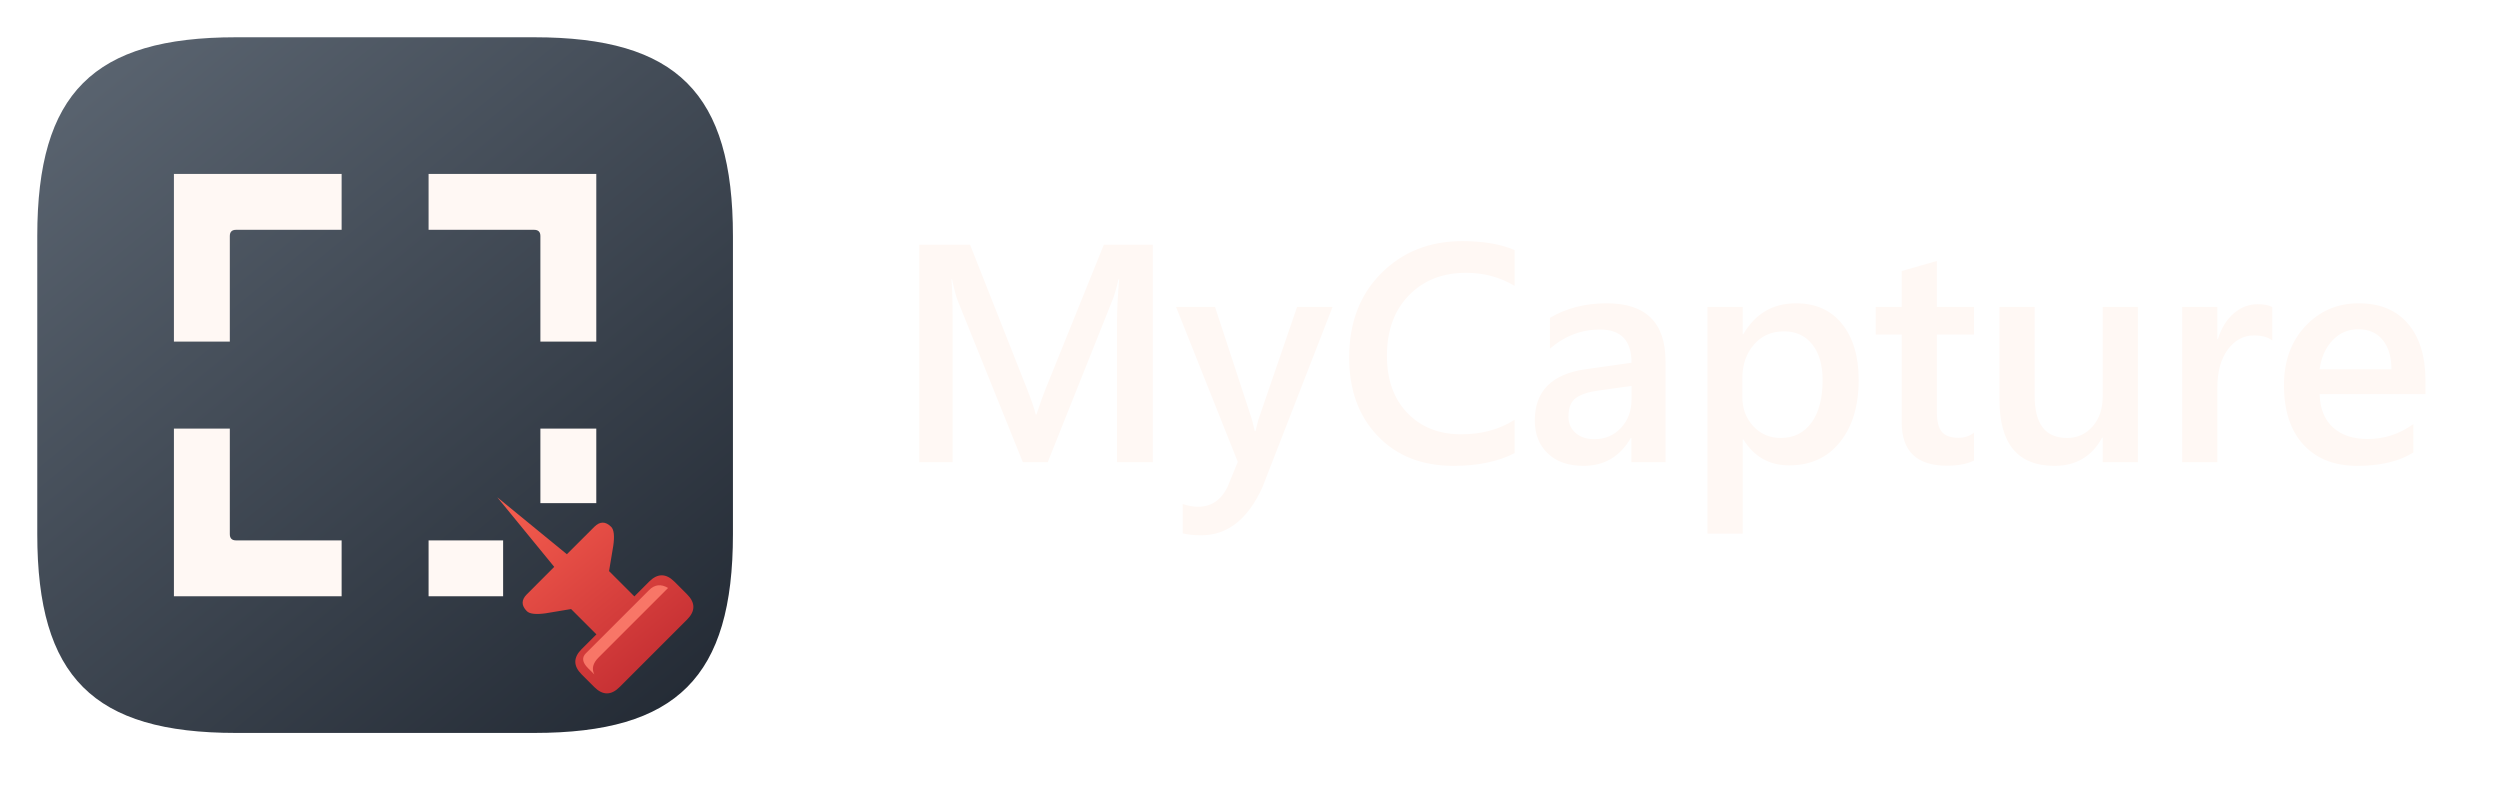
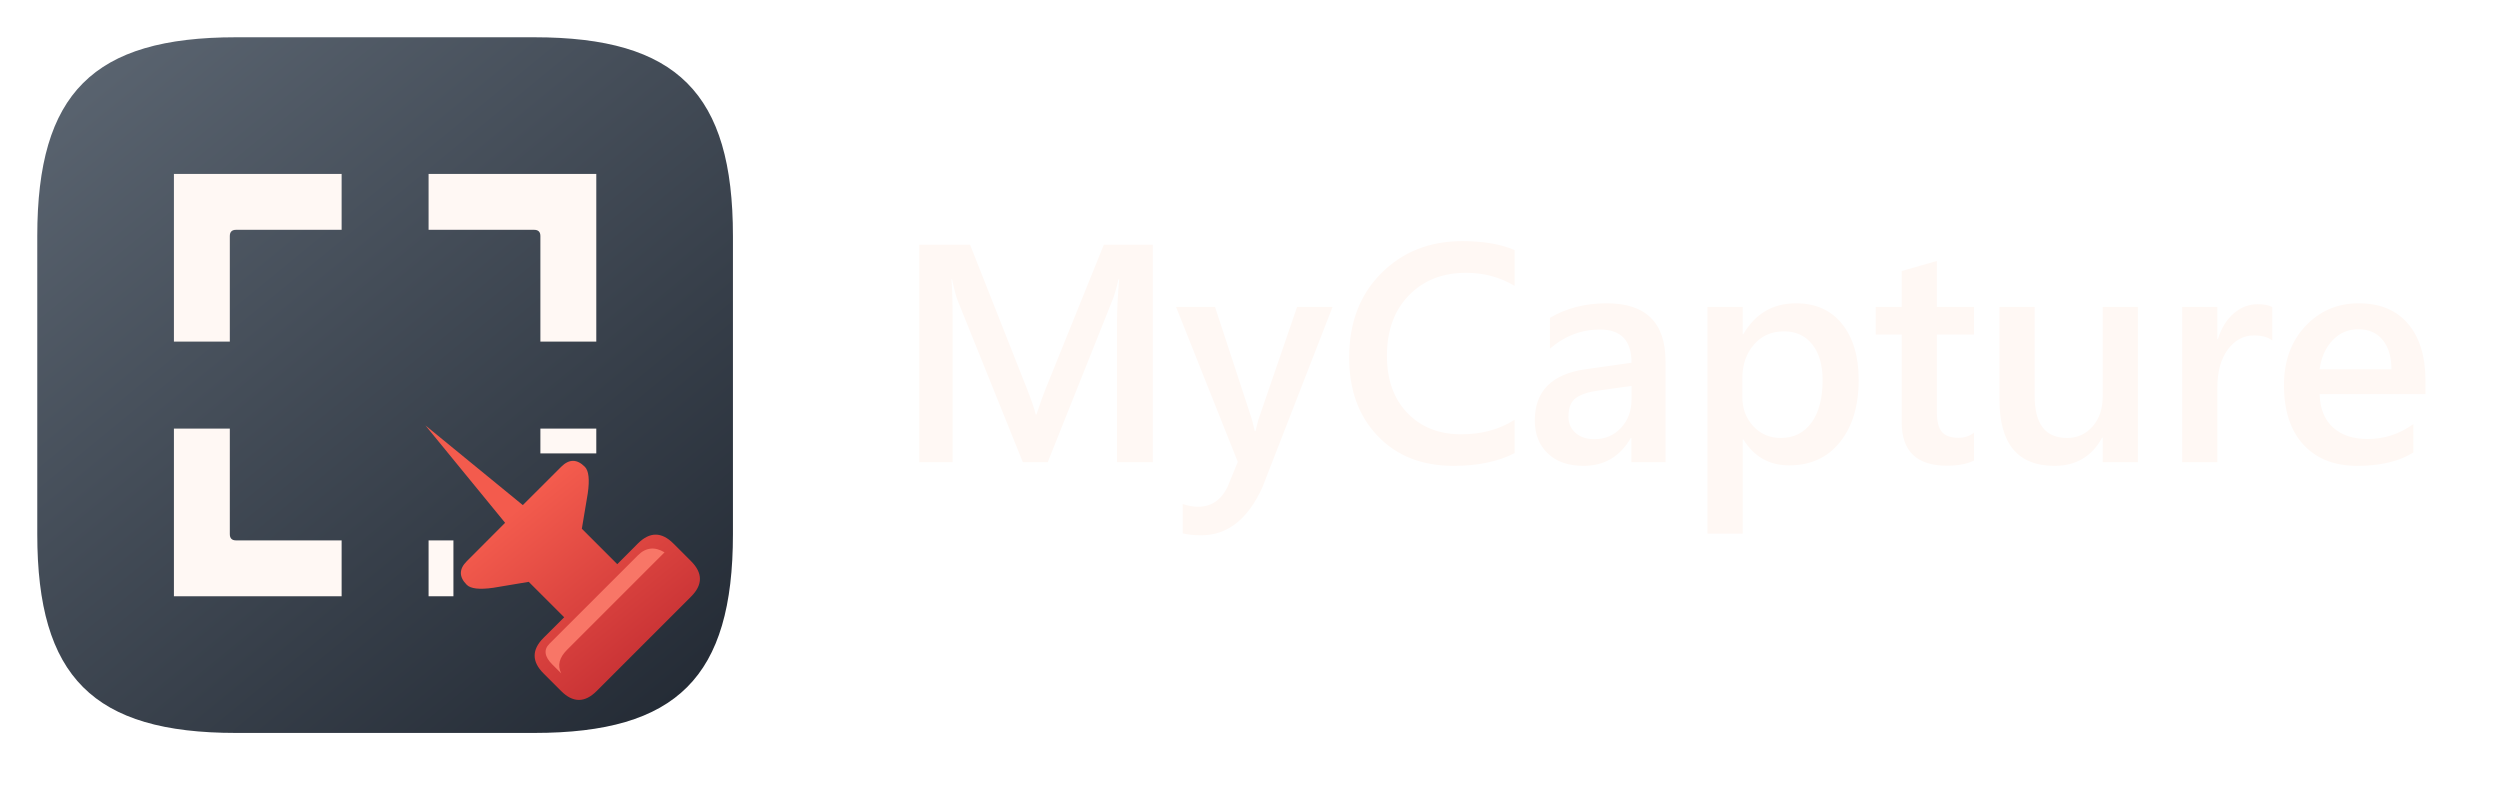
<svg xmlns="http://www.w3.org/2000/svg" viewBox="0 0 804.98 256" width="804.98" height="256">
  <defs>
    <linearGradient id="graphite" gradientUnits="userSpaceOnUse" x1="28" y1="12" x2="218" y2="244">
      <stop offset="0" stop-color="#5B6571" />
      <stop offset="1" stop-color="#222933" />
    </linearGradient>
    <linearGradient id="signal" gradientUnits="userSpaceOnUse" x1="170" y1="161" x2="223" y2="226">
      <stop offset="0" stop-color="#F35B4D" />
      <stop offset="1" stop-color="#BB252D" />
    </linearGradient>
  </defs>
  <path fill="url(#graphite)" fill-rule="nonzero" d="M76 12 L172 12 C218 12 236 30 236 76 L236 172 C236 218 218 236 172 236 L76 236 C30 236 12 218 12 172 L12 76 C12 30 30 12 76 12 Z" />
-   <path fill="#FFF8F4" fill-rule="evenodd" d="M138 174 L162 174 L162 192 L138 192 L138 174 Z M174 138 L192 138 L192 162 L174 162 L174 138 Z M56 138 L74 138 L74 172 C74 173.33 74.67 174 76 174 L110 174 L110 192 L56 192 L56 138 Z M138 56 L192 56 L192 110 L174 110 L174 76 C174 74.67 173.33 74 172 74 L138 74 L138 56 Z M56 56 L110 56 L110 74 L76 74 C74.67 74 74 74.67 74 76 L74 110 L56 110 L56 56 Z" />
-   <path fill="url(#signal)" fill-rule="nonzero" d="M160.13 160.13 L182.53 178.46 L191.36 169.64 C193.17 167.83 194.98 167.83 196.79 169.64 C197.69 170.54 197.92 172.58 197.47 175.74 L196.11 183.89 L204.26 192.04 L209.01 187.28 C211.72 184.57 214.44 184.57 217.15 187.28 L221.23 191.36 C223.94 194.07 223.94 196.79 221.23 199.5 L199.5 221.23 C196.79 223.94 194.07 223.94 191.36 221.23 L187.28 217.15 C184.57 214.44 184.57 211.72 187.28 209.01 L192.04 204.26 L183.89 196.11 L175.74 197.47 C172.58 197.92 170.54 197.69 169.64 196.79 C167.83 194.98 167.83 193.17 169.64 191.36 L178.46 182.53 L160.13 160.13 Z" />
-   <path fill="#F87667" fill-rule="nonzero" d="M211.89 188.47 C212.91 188.36 213.99 188.64 215.12 189.32 L192.72 211.72 C190.91 213.53 190.45 215.34 191.36 217.15 L189.32 215.12 C187.51 213.31 187.28 211.72 188.64 210.36 L209.01 190 C209.91 189.09 210.87 188.59 211.89 188.47 Z" />
+   <path fill="#FFF8F4" fill-rule="evenodd" d="M138 174 H146 V192 H138 Z M174 138 H192 V146 H174 Z M56 138 L74 138 L74 172 C74 173.33 74.67 174 76 174 L110 174 L110 192 L56 192 L56 138 Z M138 56 L192 56 L192 110 L174 110 L174 76 C174 74.67 173.33 74 172 74 L138 74 L138 56 Z M56 56 L110 56 L110 74 L76 74 C74.67 74 74 74.67 74 76 L74 110 L56 110 L56 56 Z" />
+   <path fill="url(#signal)" fill-rule="nonzero" d="M136.98 136.98 L168.34 162.64 L180.7 150.3 C183.24 147.76 185.77 147.76 188.31 150.3 C189.57 151.56 189.89 154.41 189.26 158.84 L187.35 170.25 L198.76 181.66 L205.41 174.99 C209.21 171.2 213.02 171.2 216.81 174.99 L222.52 180.7 C226.32 184.5 226.32 188.31 222.52 192.1 L192.1 222.52 C188.31 226.32 184.5 226.32 180.7 222.52 L174.99 216.81 C171.2 213.02 171.2 209.21 174.99 205.41 L181.66 198.76 L170.25 187.35 L158.84 189.26 C154.41 189.89 151.56 189.57 150.3 188.31 C147.76 185.77 147.76 183.24 150.3 180.7 L162.64 168.34 L136.98 136.98 Z" />
+   <path fill="#F87667" fill-rule="nonzero" d="M209.45 176.66 C210.87 176.5 212.39 176.9 213.97 177.85 L182.61 209.21 C180.07 211.74 179.43 214.28 180.7 216.81 L177.85 213.97 C175.31 211.43 174.99 209.21 176.9 207.3 L205.41 178.8 C206.67 177.53 208.02 176.83 209.45 176.66 Z" />
  <path fill="#FFF8F4" fill-rule="nonzero" d="M525.34 124.27 L514.84 125.73 C511.59 126.16 509.14 126.94 507.5 128.1 C505.85 129.26 505.03 131.28 505.03 134.18 C505.03 136.3 505.79 138.03 507.3 139.38 C508.81 140.73 510.84 141.41 513.38 141.41 C516.83 141.41 519.69 140.19 521.95 137.77 C524.21 135.34 525.34 132.29 525.34 128.61 L525.34 124.27 Z M574.46 106.69 C570.42 106.69 567.17 108.12 564.72 110.99 C562.26 113.85 561.03 117.43 561.03 121.73 L561.03 127.93 C561.03 131.58 562.19 134.67 564.52 137.21 C566.85 139.75 569.8 141.02 573.38 141.02 C577.58 141.02 580.88 139.38 583.27 136.11 C585.66 132.84 586.86 128.27 586.86 122.41 C586.86 117.5 585.74 113.65 583.51 110.86 C581.28 108.08 578.27 106.69 574.46 106.69 Z M759.35 106.01 C756.09 106.01 753.34 107.19 751.07 109.57 C748.81 111.95 747.42 115.06 746.9 118.9 L770.04 118.9 C770.01 114.83 769.05 111.66 767.16 109.4 C765.27 107.14 762.67 106.01 759.35 106.01 Z M643.81 98.83 L655.14 98.83 L655.14 127.54 C655.14 136.52 658.6 141.02 665.54 141.02 C668.89 141.02 671.65 139.78 673.81 137.3 C675.98 134.83 677.06 131.59 677.06 127.59 L677.06 98.83 L688.39 98.83 L688.39 148.83 L677.06 148.83 L677.06 140.92 L676.87 140.92 C673.58 146.97 668.47 150 661.53 150 C649.72 150 643.81 142.9 643.81 128.71 L643.81 98.83 Z M378.68 98.83 L391.23 98.83 L403.14 135.16 C403.28 135.61 403.57 136.82 404.02 138.77 L404.27 138.77 C404.43 138.02 404.72 136.85 405.15 135.25 L417.65 98.83 L429.07 98.83 L406.51 156.84 C401.83 167.19 395.25 172.36 386.79 172.36 C384.41 172.36 382.43 172.15 380.83 171.73 L380.83 162.3 C382.62 162.89 384.25 163.18 385.71 163.18 C389.95 163.18 393.1 161.1 395.19 156.93 L398.56 148.73 L378.68 98.83 Z M726.95 97.95 C729 97.95 730.56 98.26 731.64 98.88 L731.64 109.62 C730.27 108.54 728.3 108.01 725.73 108.01 C722.38 108.01 719.58 109.52 717.33 112.55 C715.09 115.58 713.96 119.69 713.96 124.9 L713.96 148.83 L702.64 148.83 L702.64 98.83 L713.96 98.83 L713.96 109.13 L714.16 109.13 C715.27 105.62 716.97 102.87 719.26 100.9 C721.56 98.93 724.12 97.95 726.95 97.95 Z M759.5 97.66 C766.33 97.66 771.62 99.85 775.37 104.25 C779.11 108.64 780.98 114.75 780.98 122.56 L780.98 126.9 L746.9 126.9 C747.03 131.53 748.45 135.09 751.17 137.6 C753.89 140.1 757.62 141.36 762.38 141.36 C767.72 141.36 772.61 139.76 777.07 136.57 L777.07 145.7 C772.52 148.57 766.5 150 759.01 150 C751.65 150 745.88 147.73 741.7 143.19 C737.52 138.65 735.42 132.26 735.42 124.02 C735.42 116.24 737.73 109.9 742.33 105 C746.94 100.11 752.66 97.66 759.5 97.66 Z M578.31 97.66 C584.66 97.66 589.61 99.89 593.16 104.35 C596.71 108.81 598.48 114.79 598.48 122.31 C598.48 130.65 596.48 137.32 592.47 142.33 C588.47 147.35 583 149.85 576.07 149.85 C569.69 149.85 564.77 147.05 561.32 141.46 L561.13 141.46 L561.13 171.83 L549.8 171.83 L549.8 98.83 L561.13 98.83 L561.13 107.62 L561.32 107.62 C565.2 100.98 570.86 97.66 578.31 97.66 Z M517.34 97.66 C529.97 97.66 536.28 103.87 536.28 116.31 L536.28 148.83 L525.29 148.83 L525.29 141.02 L525.1 141.02 C521.65 147.01 516.59 150 509.91 150 C505 150 501.15 148.67 498.37 146 C495.58 143.33 494.19 139.79 494.19 135.4 C494.19 125.96 499.63 120.46 510.5 118.9 L525.34 116.8 C525.34 109.67 521.96 106.1 515.19 106.1 C509.23 106.1 503.86 108.15 499.07 112.26 L499.07 102.34 C504.35 99.22 510.43 97.66 517.34 97.66 Z M623.66 84.03 L623.66 98.83 L635.62 98.83 L635.62 107.71 L623.66 107.71 L623.66 132.71 C623.66 135.68 624.19 137.79 625.27 139.06 C626.34 140.33 628.13 140.97 630.64 140.97 C632.56 140.97 634.22 140.41 635.62 139.31 L635.62 148.29 C633.41 149.4 630.49 149.95 626.88 149.95 C617.18 149.95 612.33 145.3 612.33 135.99 L612.33 107.71 L603.98 107.71 L603.98 98.83 L612.33 98.83 L612.33 87.26 L623.66 84.03 Z M296 78.81 L312.36 78.81 L330.77 125.44 C332.17 129.02 333.08 131.69 333.5 133.45 L333.74 133.45 C334.95 129.77 335.93 127.03 336.67 125.24 L355.42 78.81 L371.2 78.81 L371.2 148.83 L359.67 148.83 L359.67 103.52 C359.67 99.8 359.9 95.26 360.36 89.89 L360.16 89.89 C359.44 92.95 358.81 95.15 358.26 96.48 L337.36 148.83 L329.35 148.83 L308.4 96.87 C307.82 95.35 307.2 93.02 306.55 89.89 L306.35 89.89 C306.61 92.69 306.74 97.27 306.74 103.61 L306.74 148.83 L296 148.83 L296 78.81 Z M470.84 77.64 C477.61 77.64 483.23 78.6 487.69 80.52 L487.69 92.04 C482.97 89.24 477.76 87.84 472.06 87.84 C464.48 87.84 458.34 90.27 453.63 95.12 C448.93 99.97 446.58 106.45 446.58 114.55 C446.58 122.27 448.77 128.41 453.17 132.98 C457.56 137.56 463.34 139.84 470.5 139.84 C477.11 139.84 482.84 138.28 487.69 135.16 L487.69 145.9 C482.42 148.63 475.86 150 468.01 150 C457.86 150 449.72 146.79 443.6 140.38 C437.48 133.97 434.42 125.55 434.42 115.14 C434.42 103.94 437.86 94.89 444.75 87.99 C451.63 81.09 460.33 77.64 470.84 77.64 Z" />
</svg>
